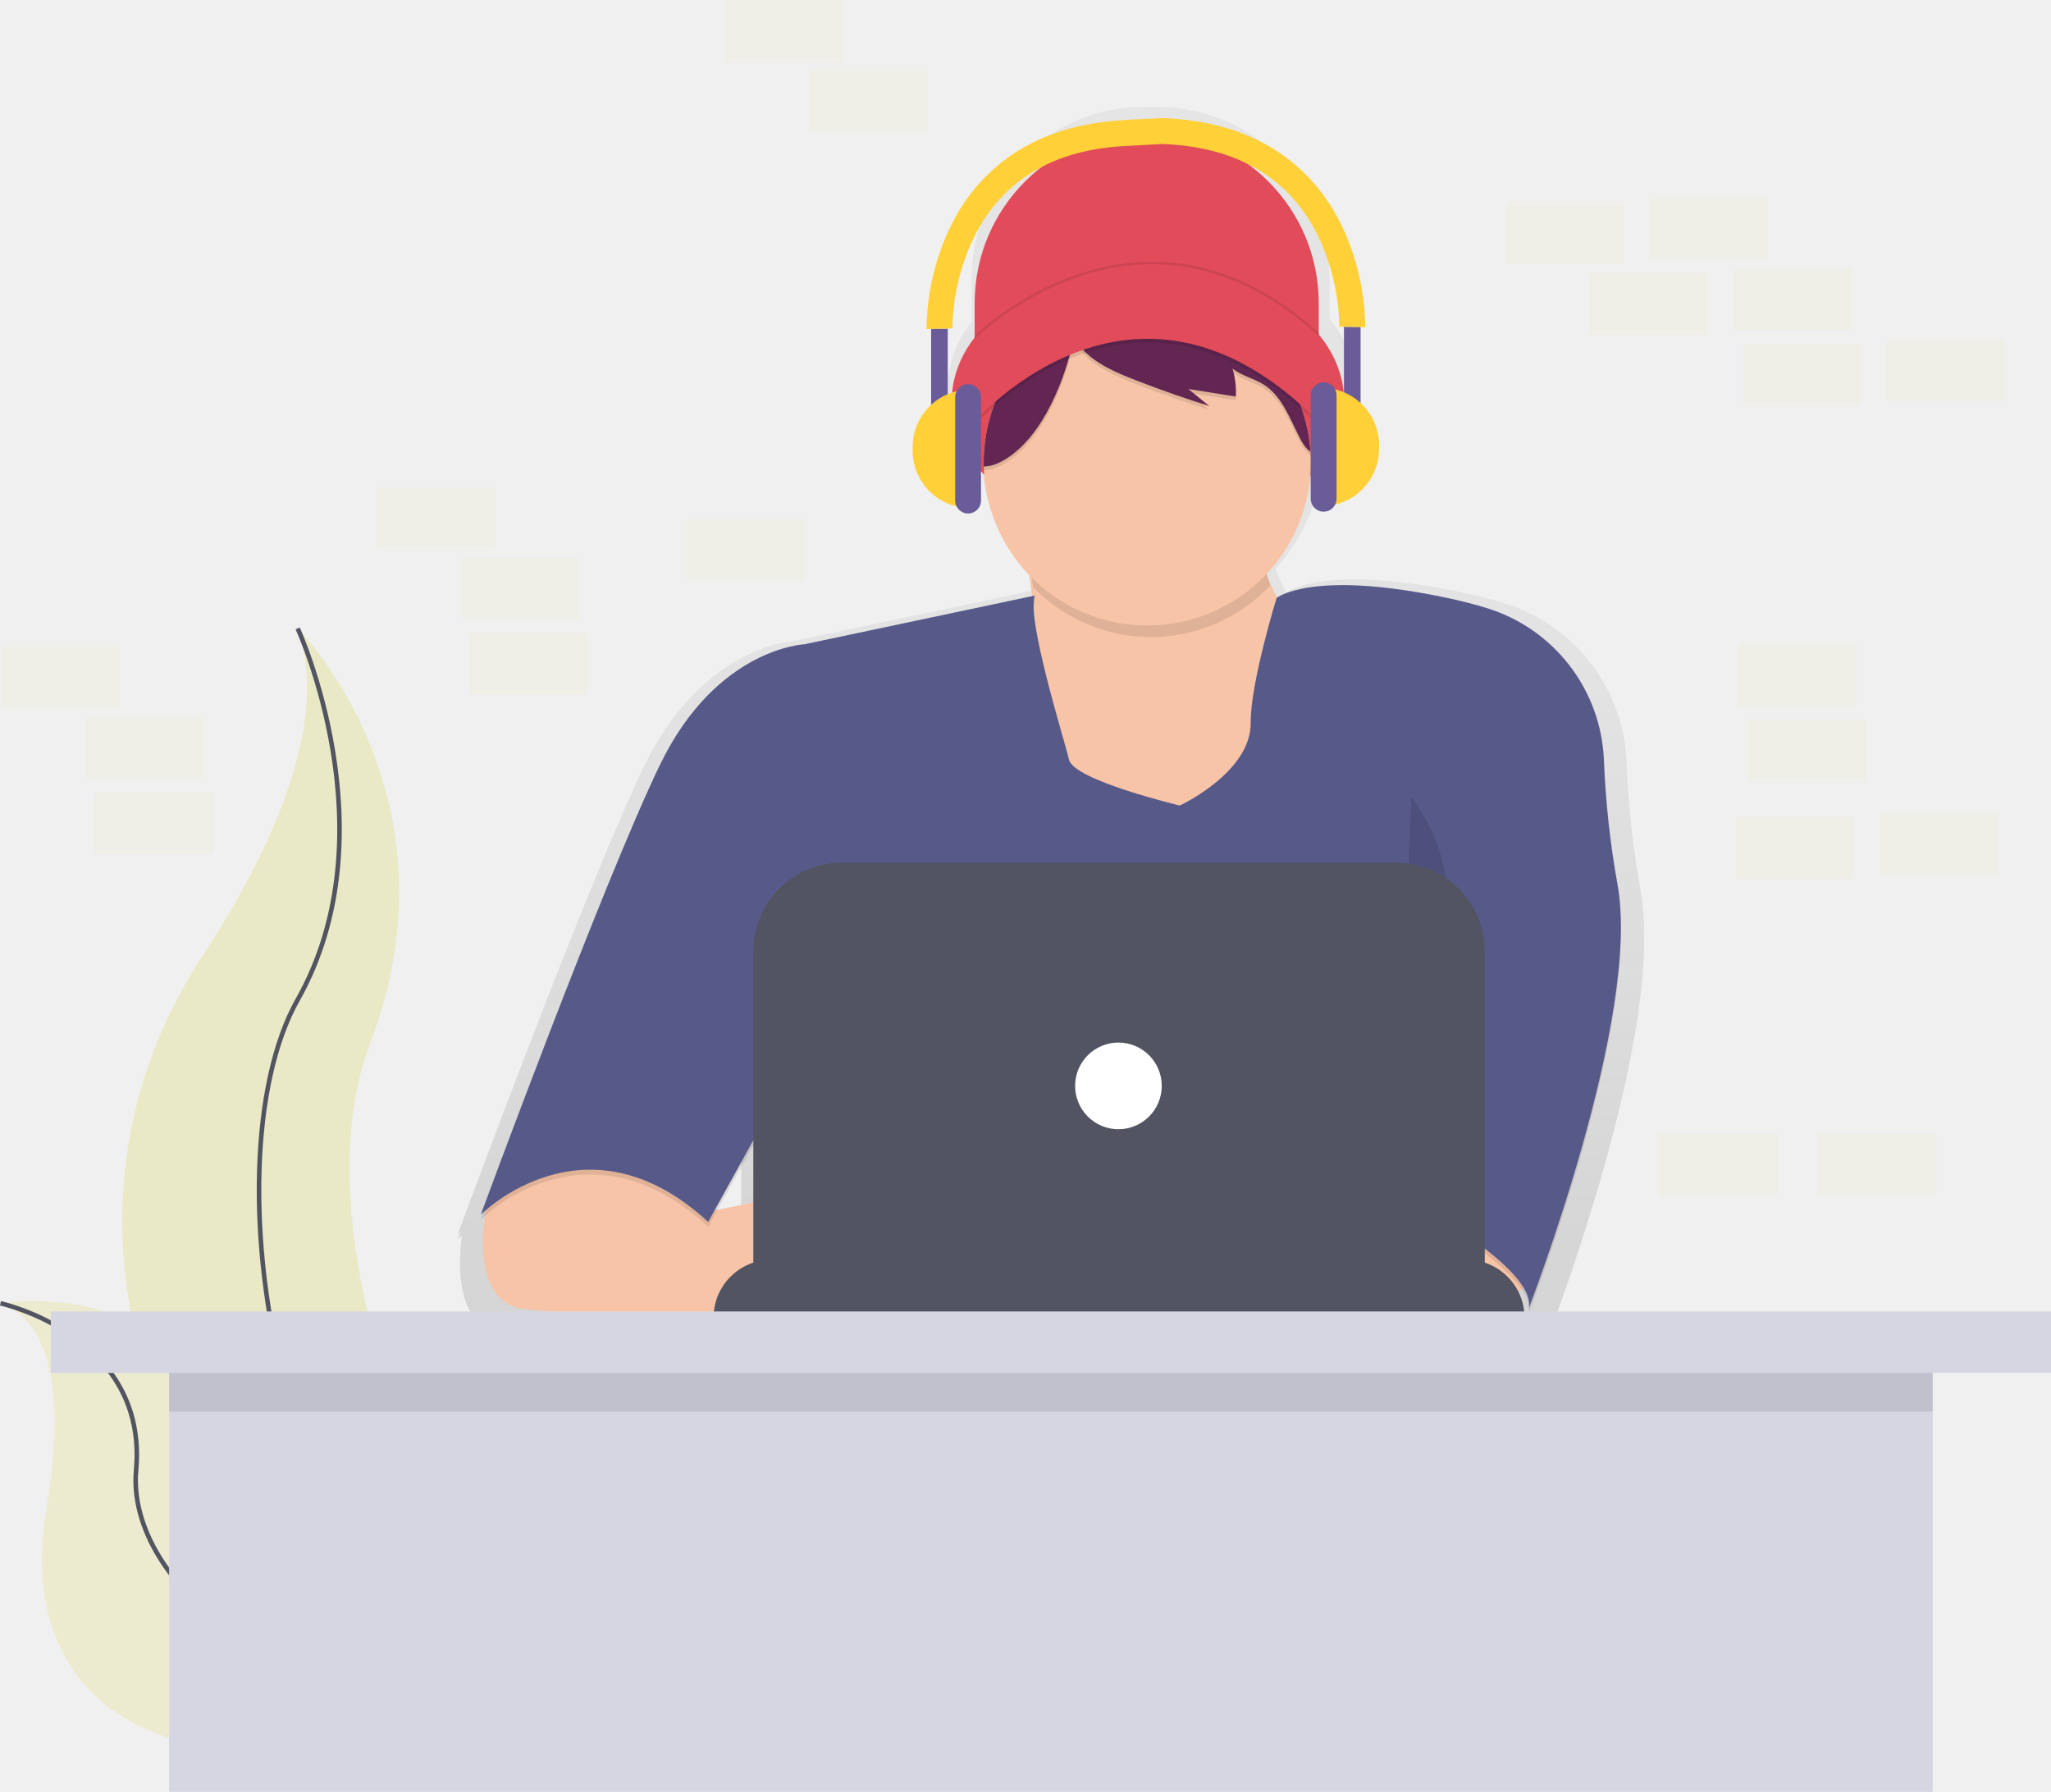
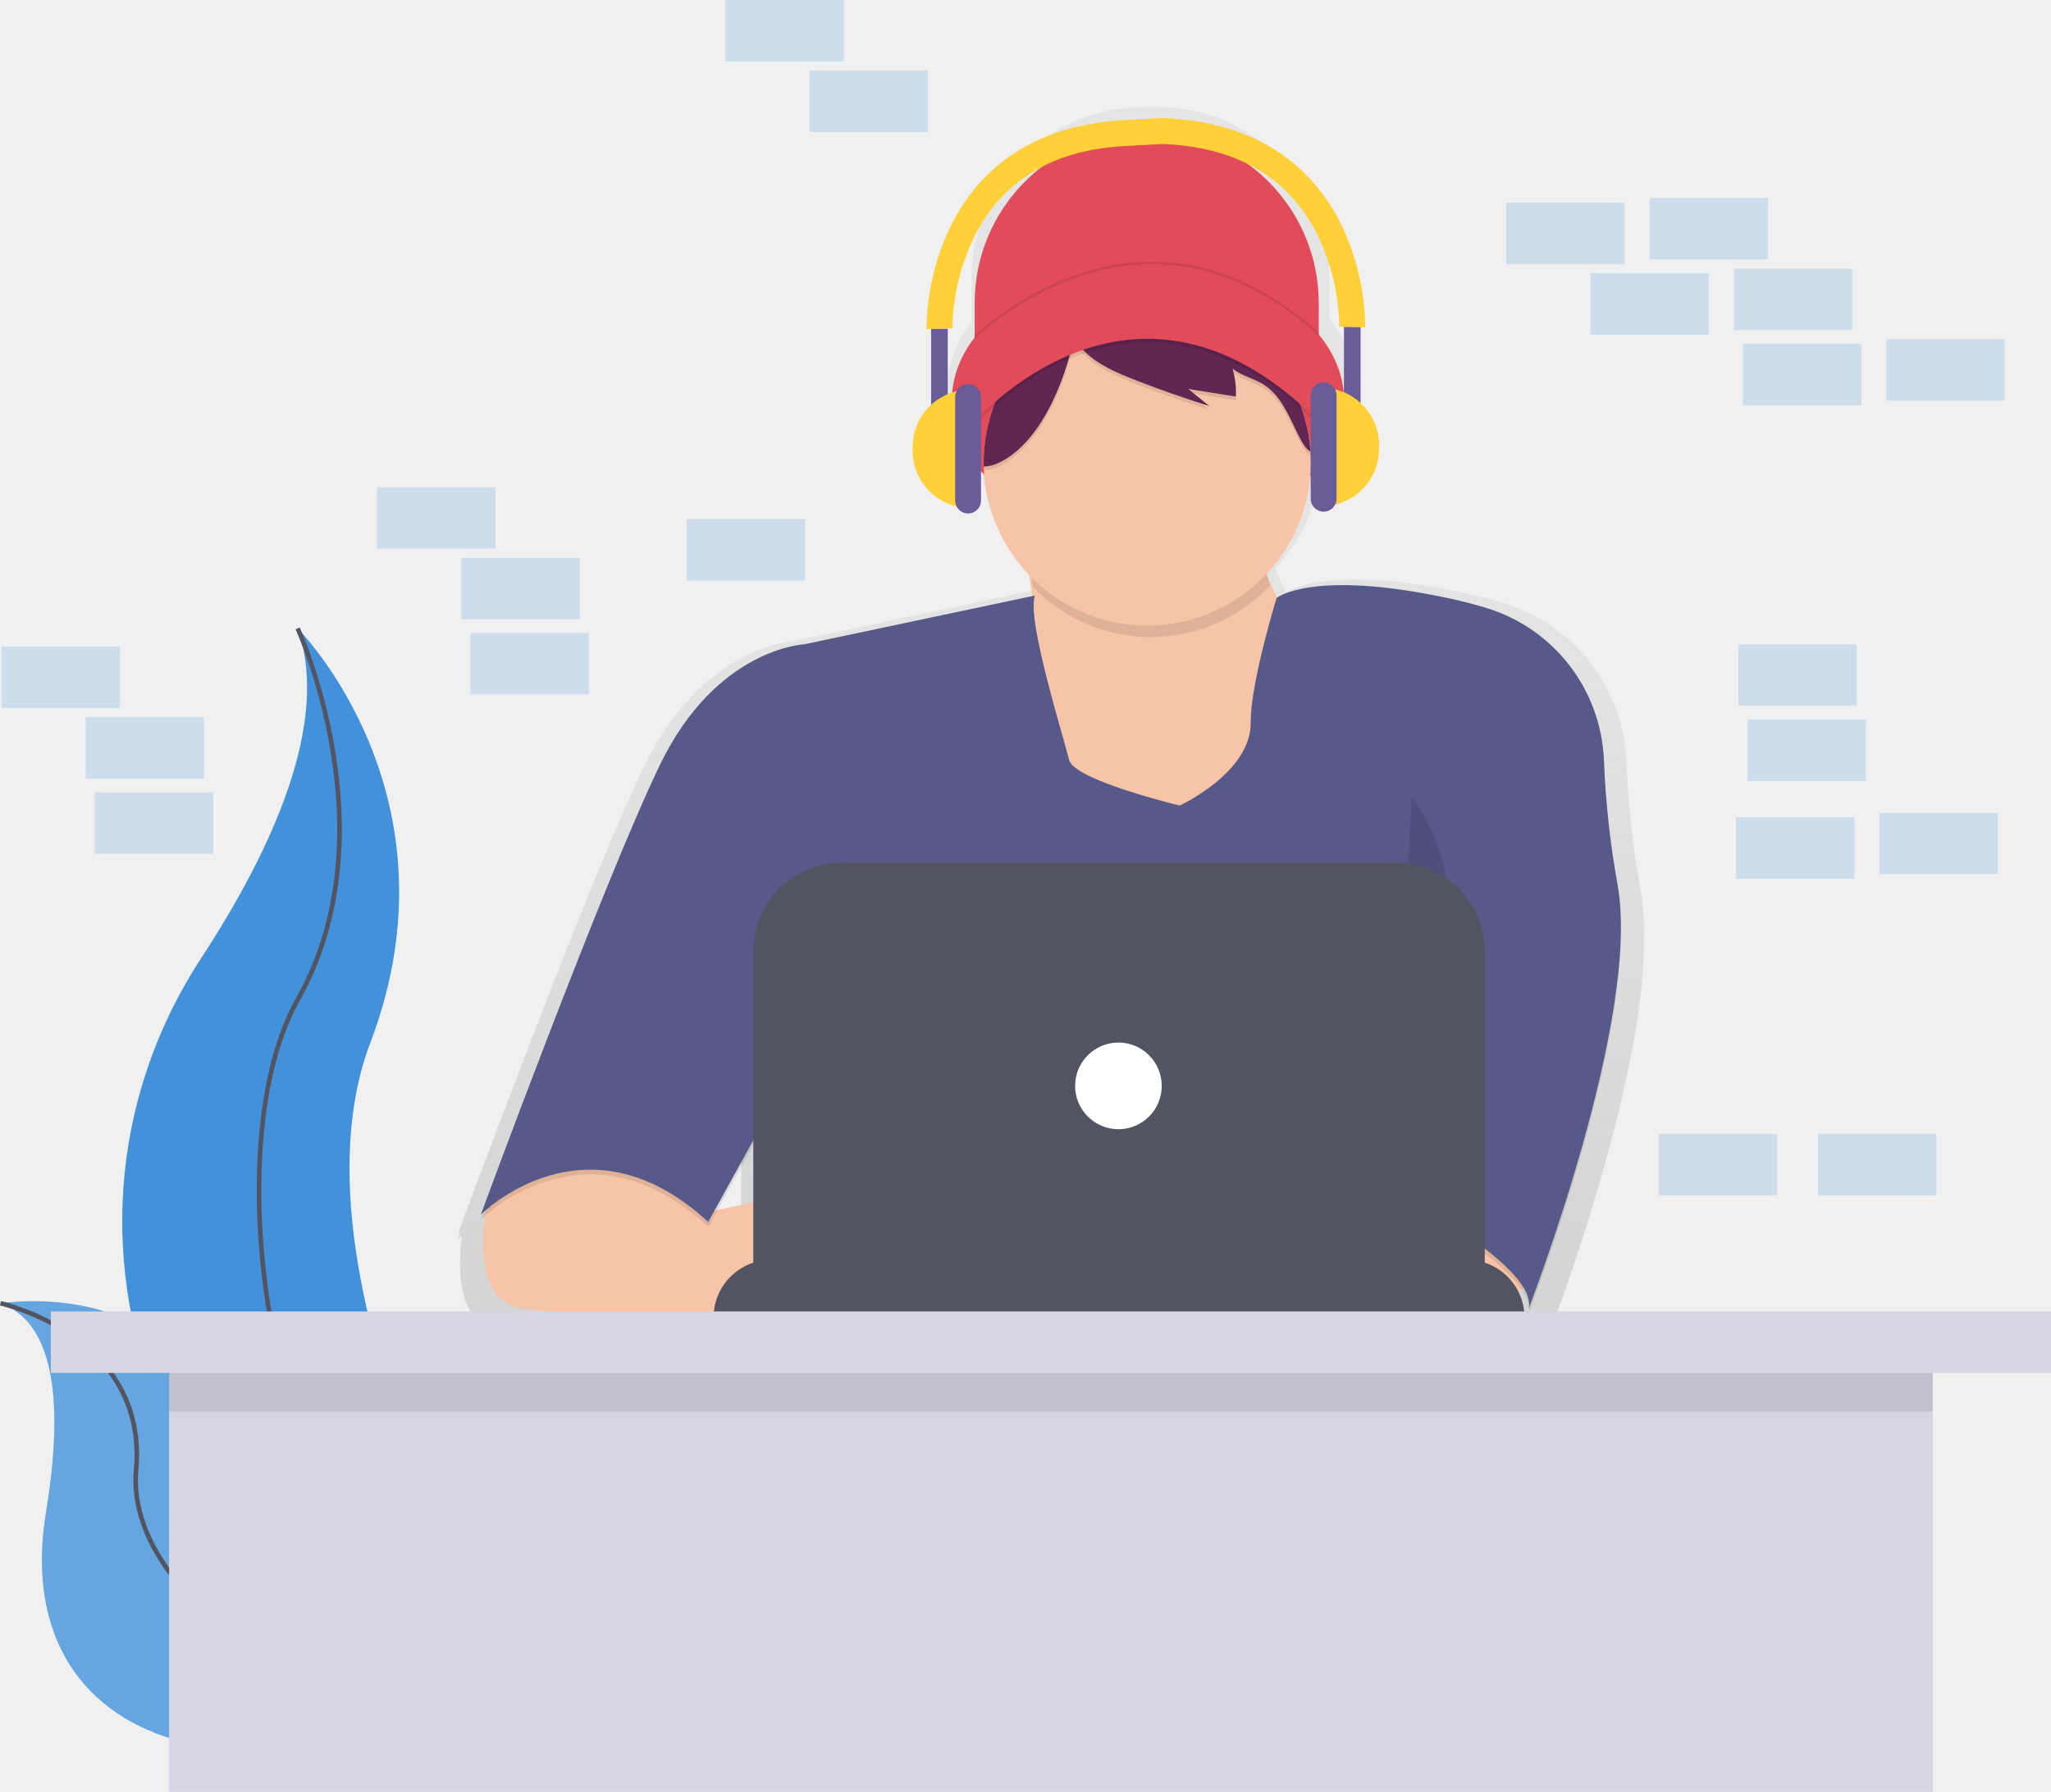
<svg xmlns="http://www.w3.org/2000/svg" id="6088ba52-b752-42bb-ac91-0a74df332082" data-name="Layer 1" width="900.94" height="787" viewBox="0 0 900.94 787">
  <defs>
    <linearGradient id="33dd52eb-d837-4874-aadb-63a17bd6edfc" x1="611.05" y1="646" x2="611.05" y2="103.5" gradientUnits="userSpaceOnUse">
      <stop offset="0" stop-color="gray" stop-opacity="0.25" />
      <stop offset="0.54" stop-color="gray" stop-opacity="0.12" />
      <stop offset="1" stop-color="gray" stop-opacity="0.1" />
    </linearGradient>
  </defs>
-   <rect x="763.63" y="283" width="52" height="27" fill="#eae9c6" opacity="0.2" />
-   <rect x="767.63" y="316" width="52" height="27" fill="#eae9c6" opacity="0.2" />
-   <rect x="724.63" y="87" width="52" height="27" fill="#eae9c6" opacity="0.2" />
-   <rect x="761.63" y="118" width="52" height="27" fill="#eae9c6" opacity="0.2" />
-   <rect x="661.63" y="89" width="52" height="27" fill="#eae9c6" opacity="0.2" />
-   <rect x="828.63" y="149" width="52" height="27" fill="#eae9c6" opacity="0.2" />
-   <rect x="765.63" y="151" width="52" height="27" fill="#eae9c6" opacity="0.2" />
-   <rect x="698.63" y="120" width="52" height="27" fill="#eae9c6" opacity="0.2" />
-   <rect x="825.63" y="357" width="52" height="27" fill="#eae9c6" opacity="0.2" />
-   <rect x="762.63" y="359" width="52" height="27" fill="#eae9c6" opacity="0.2" />
-   <path d="M280.17,332.5s73.29,73.29,31.92,182S383,804.14,383,804.14s-1.2-.18-3.43-.57C229.05,777,154.26,604.85,238,477,269.08,429.41,294.62,373.64,280.17,332.5Z" transform="translate(-149.42 -56.5)" fill="#eae9c6" />
+   <rect x="763.63" y="283" width="52" height="27" fill="#4191db" opacity="0.2" />
+   <rect x="767.63" y="316" width="52" height="27" fill="#4191db" opacity="0.2" />
+   <rect x="724.63" y="87" width="52" height="27" fill="#4191db" opacity="0.2" />
+   <rect x="761.63" y="118" width="52" height="27" fill="#4191db" opacity="0.2" />
+   <rect x="661.63" y="89" width="52" height="27" fill="#4191db" opacity="0.2" />
+   <rect x="828.63" y="149" width="52" height="27" fill="#4191db" opacity="0.2" />
+   <rect x="765.63" y="151" width="52" height="27" fill="#4191db" opacity="0.2" />
+   <rect x="698.63" y="120" width="52" height="27" fill="#4191db" opacity="0.2" />
+   <rect x="825.63" y="357" width="52" height="27" fill="#4191db" opacity="0.2" />
+   <rect x="762.63" y="359" width="52" height="27" fill="#4191db" opacity="0.2" />
+   <path d="M280.17,332.5s73.29,73.29,31.92,182S383,804.14,383,804.14s-1.2-.18-3.43-.57C229.05,777,154.26,604.85,238,477,269.08,429.41,294.62,373.64,280.17,332.5Z" transform="translate(-149.42 -56.5)" fill="#4191db" />
  <path d="M280.17,332.5s41.37,89.84,0,163.12-7.09,279,102.84,308.52" transform="translate(-149.42 -56.5)" fill="none" stroke="#535461" stroke-miterlimit="10" stroke-width="2" />
-   <path d="M149.63,628.92s83.63-13.32,91.25,61.63S401.7,775.89,401.7,775.89s-1,.68-2.87,1.91c-126.49,83-247.4,52.89-229.17-57.36C176.43,679.45,175.87,638.28,149.63,628.92Z" transform="translate(-149.42 -56.5)" fill="#eae9c6" />
+   <path d="M149.63,628.92s83.63-13.32,91.25,61.63S401.7,775.89,401.7,775.89s-1,.68-2.87,1.91c-126.49,83-247.4,52.89-229.17-57.36C176.43,679.45,175.87,638.28,149.63,628.92Z" transform="translate(-149.42 -56.5)" fill="#4191db" />
  <path d="M149.63,628.92s83.63-13.32,91.25,61.63S401.7,775.89,401.7,775.89s-1,.68-2.87,1.91c-126.49,83-247.4,52.89-229.17-57.36C176.43,679.45,175.87,638.28,149.63,628.92Z" transform="translate(-149.42 -56.5)" fill="#f5f5f5" opacity="0.2" />
  <path d="M149.63,628.92s64.91,14.25,59.58,73.27S305.61,832,401.7,775.89" transform="translate(-149.42 -56.5)" fill="none" stroke="#535461" stroke-miterlimit="10" stroke-width="2" />
-   <rect x="0.63" y="284" width="52" height="27" fill="#eae9c6" opacity="0.2" />
-   <rect x="37.63" y="315" width="52" height="27" fill="#eae9c6" opacity="0.2" />
-   <rect x="318.63" width="52" height="27" fill="#eae9c6" opacity="0.2" />
-   <rect x="728.63" y="498" width="52" height="27" fill="#eae9c6" opacity="0.2" />
-   <rect x="41.63" y="348" width="52" height="27" fill="#eae9c6" opacity="0.2" />
-   <rect x="355.63" y="31" width="52" height="27" fill="#eae9c6" opacity="0.2" />
-   <rect x="165.63" y="214" width="52" height="27" fill="#eae9c6" opacity="0.2" />
-   <rect x="202.63" y="245" width="52" height="27" fill="#eae9c6" opacity="0.2" />
-   <rect x="301.63" y="228" width="52" height="27" fill="#eae9c6" opacity="0.2" />
-   <rect x="206.63" y="278" width="52" height="27" fill="#eae9c6" opacity="0.2" />
-   <rect x="798.63" y="498" width="52" height="27" fill="#eae9c6" opacity="0.2" />
+   <rect x="0.63" y="284" width="52" height="27" fill="#4191db" opacity="0.2" />
+   <rect x="37.63" y="315" width="52" height="27" fill="#4191db" opacity="0.2" />
+   <rect x="318.63" width="52" height="27" fill="#4191db" opacity="0.2" />
+   <rect x="728.63" y="498" width="52" height="27" fill="#4191db" opacity="0.2" />
+   <rect x="41.63" y="348" width="52" height="27" fill="#4191db" opacity="0.2" />
+   <rect x="355.63" y="31" width="52" height="27" fill="#4191db" opacity="0.2" />
+   <rect x="165.63" y="214" width="52" height="27" fill="#4191db" opacity="0.2" />
+   <rect x="202.63" y="245" width="52" height="27" fill="#4191db" opacity="0.2" />
+   <rect x="301.63" y="228" width="52" height="27" fill="#4191db" opacity="0.2" />
+   <rect x="206.63" y="278" width="52" height="27" fill="#4191db" opacity="0.2" />
+   <rect x="798.63" y="498" width="52" height="27" fill="#4191db" opacity="0.2" />
  <path d="M870.07,447.61a412.25,412.25,0,0,1-6.18-56.71h0a76,76,0,0,0-53.46-69.38c-5.46-1.68-11.47-3.25-18.11-4.66-58.2-12.36-75.88-1.57-77.89-.15A74.63,74.63,0,0,1,710,307.1c-.1-.34-.19-.68-.29-1a74.51,74.51,0,0,0,19.91-44.89c9.71-9.84,15.38-21.72,15.38-34.51,0-11-4.2-21.32-11.55-30.25V179.07a75.57,75.57,0,0,0-75.57-75.57h-6.13a75.57,75.57,0,0,0-75.57,75.57v18.73c-6.67,8.61-10.45,18.44-10.45,28.88,0,12.52,5.44,24.16,14.78,33.88a74.52,74.52,0,0,0,20.74,46.34c.41,2.84.83,5.89,1.24,9.11L498.39,338s-40.14,1.65-66,55C410.52,438.19,367,554.29,354.11,588.85h0c-2.33,6.26-3.65,9.85-3.65,9.85s.43-.43,1.24-1.17l-1.24,3.37s.63-.64,1.83-1.69c-1.82,14.46-2.08,39.29,16.86,42.38,15.88,2.59,56.8,3.66,87.71,4.09v0H459c20.49.27,36.08.27,36.08.27v-.27H827.52v-3.41a22.91,22.91,0,0,0-1.83-9l.46-.56a18.25,18.25,0,0,1,3.45,8,8,8,0,0,1-.16.84l.2-.51a8.56,8.56,0,0,1-.2,2.71s42.65-109.89,42.19-175.51A111.17,111.17,0,0,0,870.07,447.61ZM604.22,330.86a76.25,76.25,0,0,1-1.06-9.48s0-.06,0-.09C603.53,324.38,603.89,327.58,604.22,330.86ZM475,566.9v26.19L458.6,596.6Z" transform="translate(-149.42 -56.5)" fill="url(#33dd52eb-d837-4874-aadb-63a17bd6edfc)" />
  <path d="M503.71,57.57h0a75.57,75.57,0,0,1,75.57,75.57v32.24a0,0,0,0,1,0,0H428.14a0,0,0,0,1,0,0V133.14A75.57,75.57,0,0,1,503.71,57.57Z" fill="#e14b5a" />
  <ellipse cx="504.24" cy="175.95" rx="86.14" ry="59.19" fill="#e14b5a" />
  <path d="M598.44,289.79s18,94.07,0,119.44,55,35.41,55,35.41L729,417.16l10.57-67.65s-46-25.9-36.47-78.22Z" transform="translate(-149.42 -56.5)" fill="#f7c4a7" />
  <path d="M821.46,606.89s4.76,20.61-21.14,24.31a146.45,146.45,0,0,1-46.08-.55l-5.71-51.77h60.25Z" transform="translate(-149.42 -56.5)" fill="#f7c4a7" />
  <path d="M364.12,580.51S352.68,627,378.58,631.2s121,4.23,121,4.23v-55l-43.06,9.2L416.1,550.87Z" transform="translate(-149.42 -56.5)" fill="#f7c4a7" />
  <path d="M604,320.18l-101.21,21.4s-38.58,1.59-63.42,52.85-78.75,197.66-78.75,197.66,46-46.51,99.89,3.17l35.94-65-7.93,103.06H767V584.69s58.13,31.18,53.91,48.62c0,0,49.75-128.18,39-186.43a396.18,396.18,0,0,1-5.94-54.5h0a73,73,0,0,0-51.38-66.67c-5.24-1.61-11-3.12-17.4-4.47-59.72-12.68-75,0-75,0s-11.57,37.64-11.36,54.7c.26,21.93-31.18,36.47-31.18,36.47s-46.51-11.1-48.62-20.08S600.28,330.75,604,320.18Z" transform="translate(-149.42 -56.5)" opacity="0.1" />
  <path d="M604,318.07l-101.21,21.4s-38.58,1.59-63.42,52.85S360.61,590,360.61,590s46-46.51,99.89,3.17l35.94-65L488.51,631.2H767V582.58s58.13,31.18,53.91,48.62c0,0,49.75-128.18,39-186.43a396.18,396.18,0,0,1-5.94-54.5h0a73,73,0,0,0-51.38-66.67c-5.24-1.61-11-3.12-17.4-4.47-59.72-12.68-75,0-75,0s-11.57,37.64-11.36,54.7c.26,21.93-31.18,36.47-31.18,36.47s-46.51-11.1-48.62-20.08S600.28,328.64,604,318.07Z" transform="translate(-149.42 -56.5)" fill="#575988" />
  <path d="M707.42,313.58a71.53,71.53,0,0,1-2.76-37.52L600,294.55s1.51,7.91,3.22,19.76a71.86,71.86,0,0,0,104.18-.73Z" transform="translate(-149.42 -56.5)" opacity="0.1" />
  <path d="M725.27,259.67a71.88,71.88,0,0,1-143.73,1.74c0-.58,0-1.16,0-1.74a71.89,71.89,0,0,1,40.29-64.59q3.23-1.58,6.64-2.84a72.39,72.39,0,0,1,37-3.44h0a71.82,71.82,0,0,1,59.61,66.1Q725.27,257.27,725.27,259.67Z" transform="translate(-149.42 -56.5)" fill="#f7c4a7" />
  <g opacity="0.1">
    <path d="M628.36,193.93l.1-.06q-3.41,1.26-6.64,2.84a71.89,71.89,0,0,0-40.29,64.59c0,.58,0,1.16,0,1.74a16,16,0,0,0,6.45-1.55c17.52-8.18,28-33.2,32.16-50.65C621.64,204.59,623.05,197.55,628.36,193.93Z" transform="translate(-149.42 -56.5)" />
    <path d="M683.37,195.94a71.28,71.28,0,0,0-17.87-5.51,23.06,23.06,0,0,1,12.83,8.06,32.86,32.86,0,0,1,3.93,7,72.07,72.07,0,0,0-60.45,1.25c4.51,9.89,18.5,15.28,27.84,18.89q15.34,5.92,31,10.83l-9.24-7.5,20.87,3.32a36.15,36.15,0,0,0-1.46-12.3c4,3.22,9.3,4.3,13.64,7,8.13,5.13,11.52,15,15.95,23.55,1.17,2.26,2.55,4.57,4.66,6A71.91,71.91,0,0,0,683.37,195.94Z" transform="translate(-149.42 -56.5)" />
  </g>
  <path d="M628.36,192.3l.1-.06q-3.41,1.26-6.64,2.84a71.89,71.89,0,0,0-40.29,64.59c0,.58,0,1.16,0,1.74a16,16,0,0,0,6.45-1.55c17.52-8.18,28-33.2,32.16-50.65C621.64,203,623.05,195.93,628.36,192.3Z" transform="translate(-149.42 -56.5)" fill="#632652" />
  <path d="M683.37,194.32a71.28,71.28,0,0,0-17.87-5.51,23.06,23.06,0,0,1,12.83,8.06,32.86,32.86,0,0,1,3.93,7,72.07,72.07,0,0,0-60.45,1.25c4.51,9.89,18.5,15.28,27.84,18.89q15.34,5.92,31,10.83l-9.24-7.5,20.87,3.32a36.15,36.15,0,0,0-1.46-12.3c4,3.22,9.3,4.3,13.64,7,8.13,5.13,11.52,15,15.95,23.55,1.17,2.26,2.55,4.57,4.66,6A71.91,71.91,0,0,0,683.37,194.32Z" transform="translate(-149.42 -56.5)" fill="#632652" />
  <path d="M573.33,247.82s74-92,159.61,0l-7.4-20.61s-40.17-58.66-68.7-46-56.55,21.67-56.55,21.67Z" transform="translate(-149.42 -56.5)" opacity="0.1" />
  <path d="M573.33,246.19s74-92,159.61,0l-7.4-20.61s-40.17-58.66-68.7-46-56.55,21.67-56.55,21.67Z" transform="translate(-149.42 -56.5)" fill="#e14b5a" />
  <path d="M512.55,444.38s-15.85,42.28,6.34,80.33-19.55,53.91-19.55,53.91" transform="translate(-149.42 -56.5)" opacity="0.1" />
  <path d="M769.4,406.33s27.48,34.88,9.51,66.06S762,578.62,762,578.62" transform="translate(-149.42 -56.5)" opacity="0.1" />
  <path d="M338.82,553.3H644.29a25.37,25.37,0,0,1,25.37,25.37v0a0,0,0,0,1,0,0H313.46a0,0,0,0,1,0,0v0A25.37,25.37,0,0,1,338.82,553.3Z" fill="#535461" />
  <path d="M369.9,378.89H613.22a39,39,0,0,1,39,39V559.11a0,0,0,0,1,0,0H330.9a0,0,0,0,1,0,0V417.89A39,39,0,0,1,369.9,378.89Z" fill="#535461" />
  <circle cx="491.29" cy="476.93" r="19.03" fill="#fff" />
  <path d="M577.56,204.7s72.72-72.68,151.15-1.33" transform="translate(-149.42 -56.5)" fill="none" stroke="#000" stroke-miterlimit="10" opacity="0.1" />
  <rect x="590.36" y="143.57" width="7.3" height="41.39" fill="#6a5c99" />
  <path d="M580.62,170.35h0a25.16,25.16,0,0,1,25.16,25.16v1.62a25.16,25.16,0,0,1-25.16,25.16h0a0,0,0,0,1,0,0V170.35a0,0,0,0,1,0,0Z" fill="#ffd037" />
  <rect x="575.75" y="167.92" width="11.36" height="56.81" rx="5.68" ry="5.68" fill="#6a5c99" />
  <rect x="558.44" y="200.88" width="7.3" height="41.39" transform="translate(974.76 386.65) rotate(-180)" fill="#6a5c99" />
  <path d="M550.32,227.66h0a25.16,25.16,0,0,1,25.16,25.16v1.62a25.16,25.16,0,0,1-25.16,25.16h0a0,0,0,0,1,0,0V227.66A0,0,0,0,1,550.32,227.66Z" transform="translate(976.38 450.76) rotate(180)" fill="#ffd037" />
  <rect x="568.99" y="225.23" width="11.36" height="56.81" rx="5.68" ry="5.68" transform="translate(999.92 450.76) rotate(-180)" fill="#6a5c99" />
  <path d="M738.92,155.83c-9.89-20.56-31.43-45.42-77.86-47.41v-.06l-.56,0h0l-16.45.78v.08c-46.12,2.12-67.56,26.89-77.42,47.38A106.59,106.59,0,0,0,556.41,201l5.68-.14,5.68-.13A96.65,96.65,0,0,1,577,161.21c12.52-25.72,35.56-39.39,68.47-40.66h0l14.55-.81h0C692.95,121,716,134.69,728.51,160.4a96.65,96.65,0,0,1,9.25,39.54l5.68.13,5.68.14A106.59,106.59,0,0,0,738.92,155.83Z" transform="translate(-149.42 -56.5)" fill="#ffd037" />
  <rect x="74.28" y="579" width="774.71" height="208" fill="#d6d6e3" />
  <rect x="74.28" y="593" width="774.71" height="27" opacity="0.1" />
  <rect x="22.31" y="576" width="878.63" height="27" fill="#d6d6e3" />
</svg>
